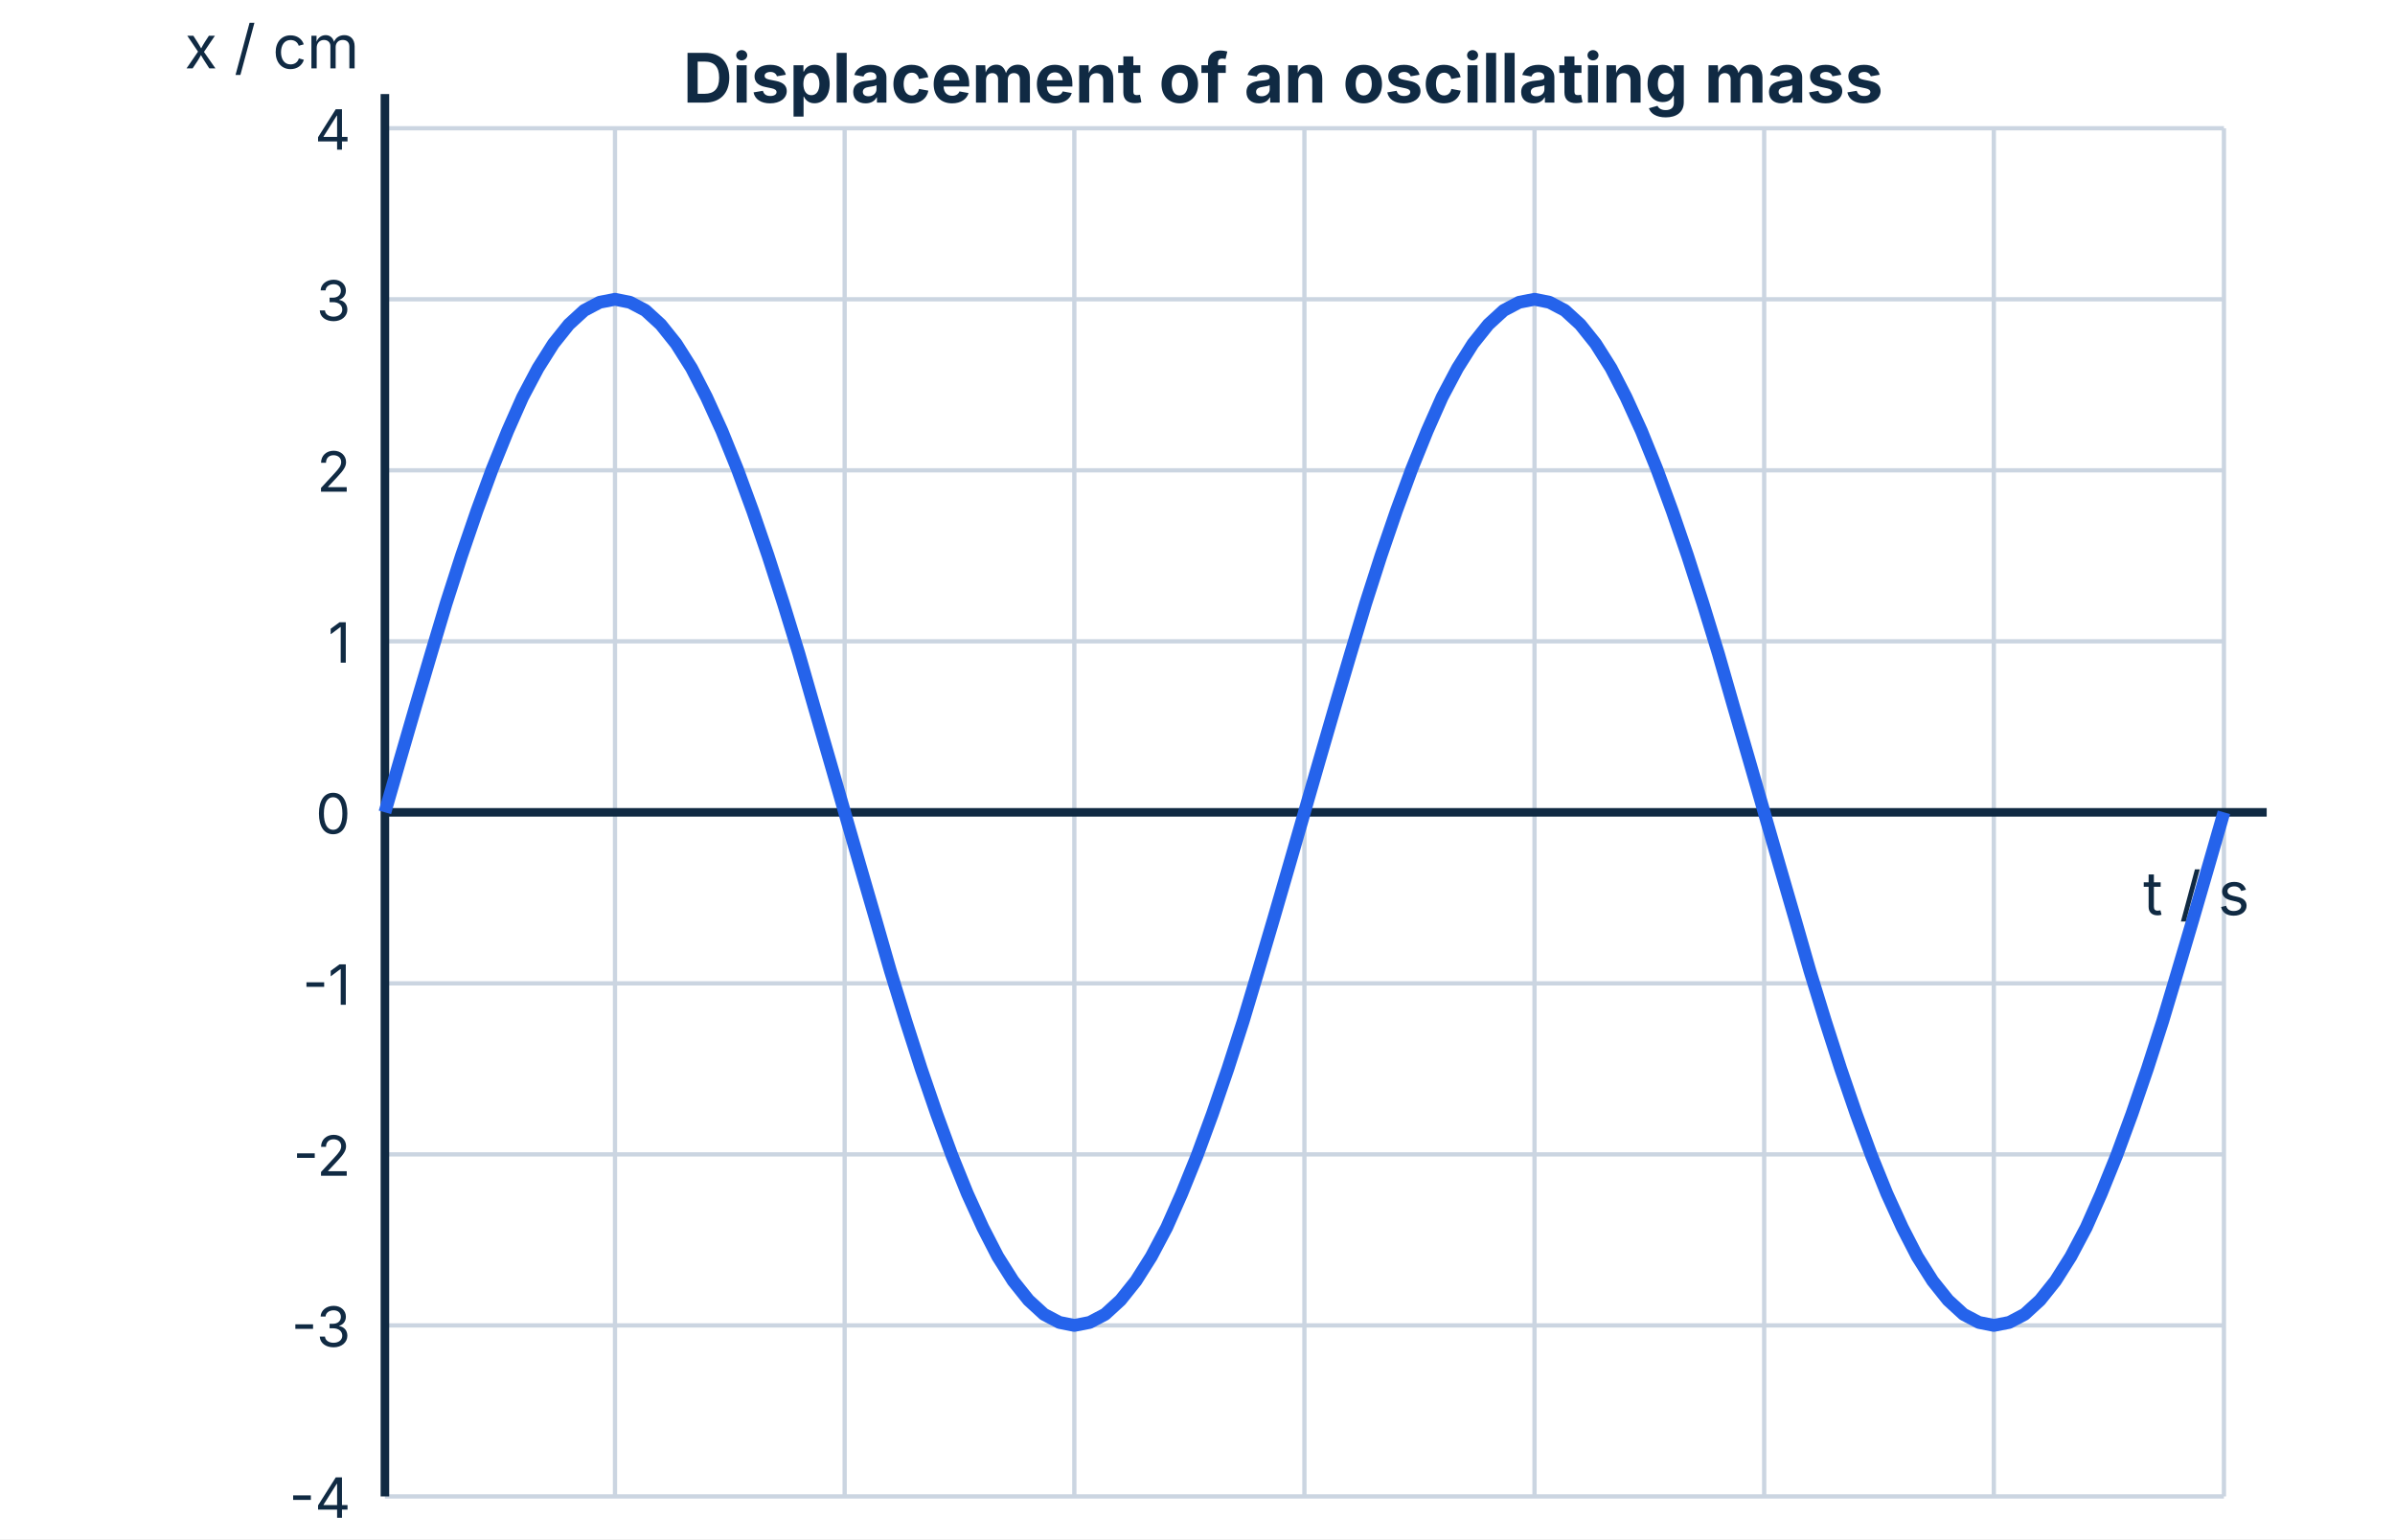
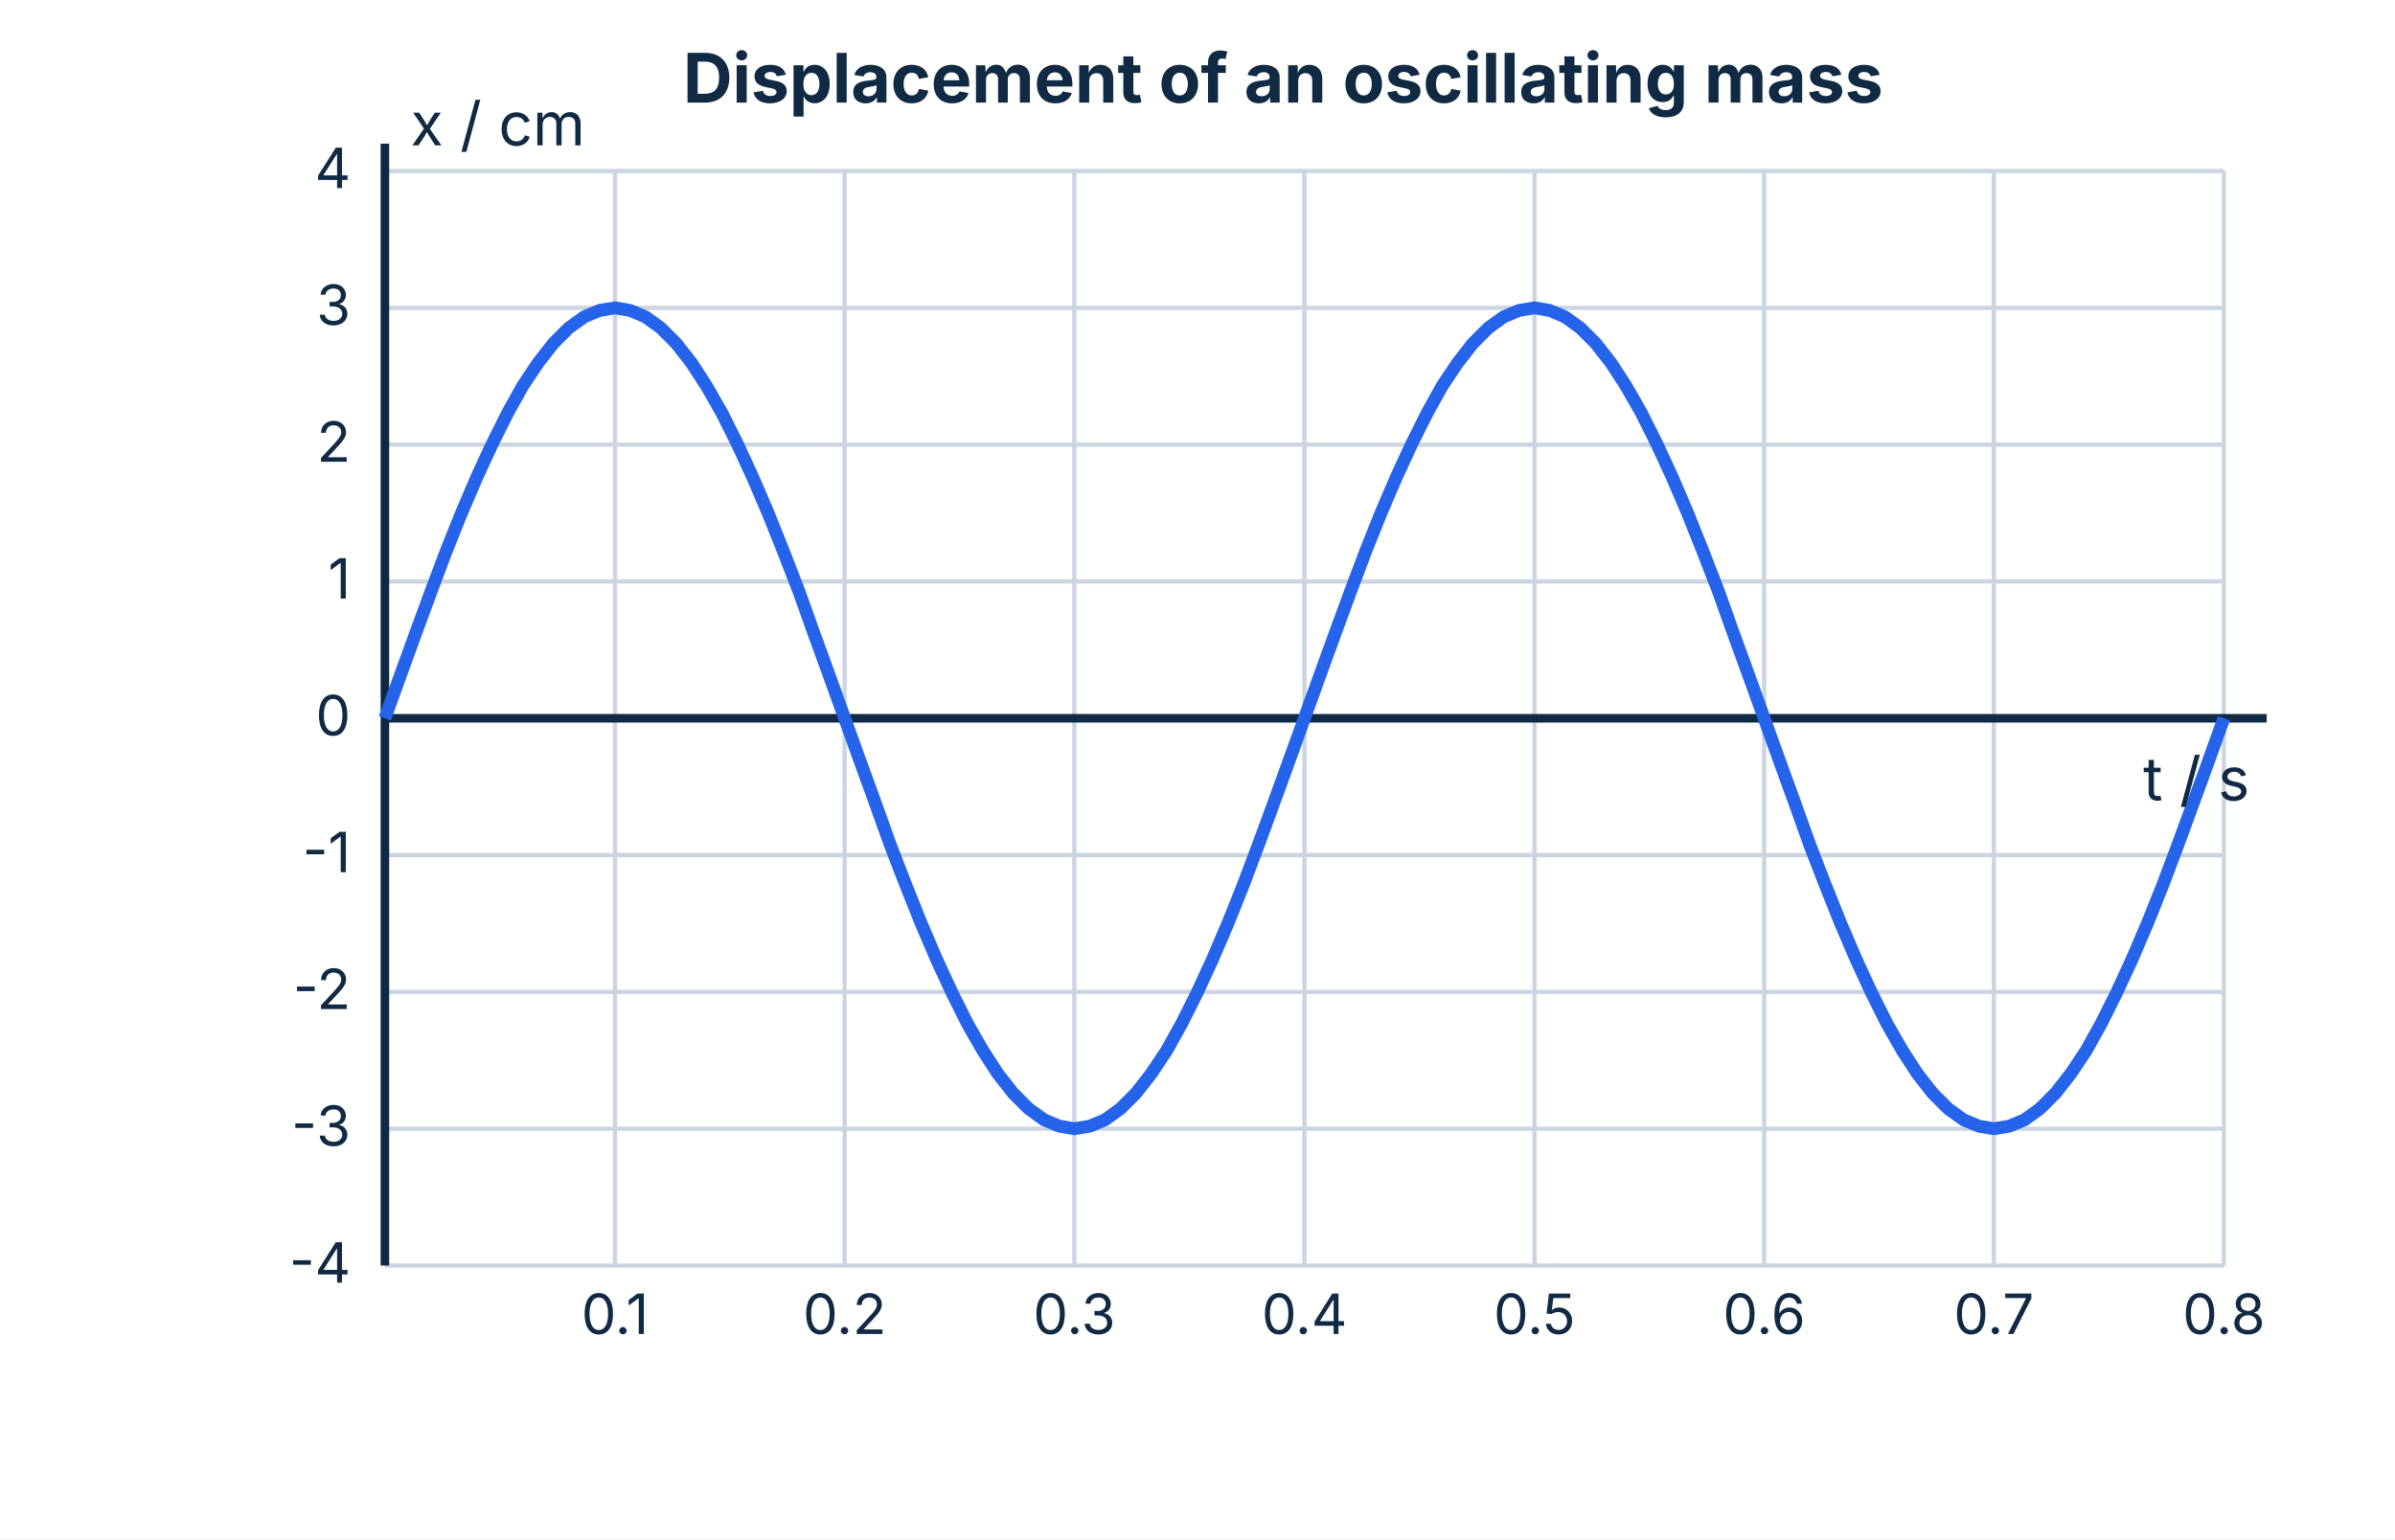
<svg xmlns="http://www.w3.org/2000/svg" viewBox="0 0 560 360" role="img" aria-label="Displacement-time graph of an oscillating mass: a sine curve starting at zero, with the time axis marked every 0.1 second up to 0.8 second and the displacement axis marked in centimetres from minus 4 to plus 4">
  <rect width="560" height="360" fill="#ffffff" />
  <defs>
    <marker id="ak" viewBox="0 0 10 10" refX="8" refY="5" markerWidth="7" markerHeight="7" orient="auto-start-reverse">
      <path d="M0 0L10 5L0 10z" fill="#102A43" />
    </marker>
    <marker id="ab" viewBox="0 0 10 10" refX="8" refY="5" markerWidth="7" markerHeight="7" orient="auto-start-reverse">
      <path d="M0 0L10 5L0 10z" fill="#2563EB" />
    </marker>
    <marker id="ag" viewBox="0 0 10 10" refX="8" refY="5" markerWidth="7" markerHeight="7" orient="auto-start-reverse">
      <path d="M0 0L10 5L0 10z" fill="#047857" />
    </marker>
    <marker id="am" viewBox="0 0 10 10" refX="8" refY="5" markerWidth="7" markerHeight="7" orient="auto-start-reverse">
      <path d="M0 0L10 5L0 10z" fill="#B45309" />
    </marker>
  </defs>
  <text x="300.0" y="24.0" font-family="Inter, Arial, sans-serif" font-size="16" font-weight="700" fill="#102A43" text-anchor="middle">Displacement of an oscillating mass</text>
-   <line x1="90.0" y1="350.0" x2="520.0" y2="350.0" stroke="#CBD5E1" stroke-width="1" />
-   <text x="82.0" y="355.0" font-family="Inter, Arial, sans-serif" font-size="13" font-weight="400" fill="#102A43" text-anchor="end">-4</text>
-   <line x1="90.0" y1="310.0" x2="520.0" y2="310.0" stroke="#CBD5E1" stroke-width="1" />
-   <text x="82.0" y="315.0" font-family="Inter, Arial, sans-serif" font-size="13" font-weight="400" fill="#102A43" text-anchor="end">-3</text>
-   <line x1="90.0" y1="270.0" x2="520.0" y2="270.0" stroke="#CBD5E1" stroke-width="1" />
-   <text x="82.0" y="275.0" font-family="Inter, Arial, sans-serif" font-size="13" font-weight="400" fill="#102A43" text-anchor="end">-2</text>
-   <line x1="90.0" y1="230.0" x2="520.0" y2="230.0" stroke="#CBD5E1" stroke-width="1" />
-   <text x="82.0" y="235.0" font-family="Inter, Arial, sans-serif" font-size="13" font-weight="400" fill="#102A43" text-anchor="end">-1</text>
-   <line x1="90.0" y1="150.0" x2="520.0" y2="150.0" stroke="#CBD5E1" stroke-width="1" />
-   <text x="82.0" y="155.0" font-family="Inter, Arial, sans-serif" font-size="13" font-weight="400" fill="#102A43" text-anchor="end">1</text>
-   <line x1="90.0" y1="110.0" x2="520.0" y2="110.0" stroke="#CBD5E1" stroke-width="1" />
-   <text x="82.0" y="115.0" font-family="Inter, Arial, sans-serif" font-size="13" font-weight="400" fill="#102A43" text-anchor="end">2</text>
-   <line x1="90.0" y1="70.0" x2="520.0" y2="70.0" stroke="#CBD5E1" stroke-width="1" />
-   <text x="82.0" y="75.0" font-family="Inter, Arial, sans-serif" font-size="13" font-weight="400" fill="#102A43" text-anchor="end">3</text>
-   <line x1="90.0" y1="30.0" x2="520.0" y2="30.0" stroke="#CBD5E1" stroke-width="1" />
-   <text x="82.0" y="35.0" font-family="Inter, Arial, sans-serif" font-size="13" font-weight="400" fill="#102A43" text-anchor="end">4</text>
-   <line x1="143.8" y1="350.0" x2="143.8" y2="30.0" stroke="#CBD5E1" stroke-width="1" />
-   <text x="143.8" y="370.0" font-family="Inter, Arial, sans-serif" font-size="13" font-weight="400" fill="#102A43" text-anchor="middle">0.1</text>
-   <line x1="197.5" y1="350.0" x2="197.5" y2="30.0" stroke="#CBD5E1" stroke-width="1" />
-   <text x="197.5" y="370.0" font-family="Inter, Arial, sans-serif" font-size="13" font-weight="400" fill="#102A43" text-anchor="middle">0.2</text>
-   <line x1="251.2" y1="350.0" x2="251.2" y2="30.0" stroke="#CBD5E1" stroke-width="1" />
-   <text x="251.2" y="370.0" font-family="Inter, Arial, sans-serif" font-size="13" font-weight="400" fill="#102A43" text-anchor="middle">0.3</text>
-   <line x1="305.0" y1="350.0" x2="305.0" y2="30.0" stroke="#CBD5E1" stroke-width="1" />
-   <text x="305.0" y="370.0" font-family="Inter, Arial, sans-serif" font-size="13" font-weight="400" fill="#102A43" text-anchor="middle">0.4</text>
-   <line x1="358.8" y1="350.0" x2="358.8" y2="30.0" stroke="#CBD5E1" stroke-width="1" />
-   <text x="358.8" y="370.0" font-family="Inter, Arial, sans-serif" font-size="13" font-weight="400" fill="#102A43" text-anchor="middle">0.5</text>
-   <line x1="412.5" y1="350.0" x2="412.5" y2="30.0" stroke="#CBD5E1" stroke-width="1" />
-   <text x="412.5" y="370.0" font-family="Inter, Arial, sans-serif" font-size="13" font-weight="400" fill="#102A43" text-anchor="middle">0.6</text>
-   <line x1="466.2" y1="350.0" x2="466.2" y2="30.0" stroke="#CBD5E1" stroke-width="1" />
-   <text x="466.2" y="370.0" font-family="Inter, Arial, sans-serif" font-size="13" font-weight="400" fill="#102A43" text-anchor="middle">0.7</text>
-   <line x1="520.0" y1="350.0" x2="520.0" y2="30.0" stroke="#CBD5E1" stroke-width="1" />
-   <text x="520.0" y="370.0" font-family="Inter, Arial, sans-serif" font-size="13" font-weight="400" fill="#102A43" text-anchor="middle">0.8</text>
-   <line x1="90.0" y1="190.0" x2="530.0" y2="190.0" stroke="#102A43" stroke-width="2" />
-   <line x1="90.0" y1="350.0" x2="90.0" y2="22.0" stroke="#102A43" stroke-width="2" />
-   <path d="M90.0 190.0 L93.6 177.5 L97.2 165.1 L100.8 152.9 L104.3 141.2 L107.9 130.0 L111.5 119.5 L115.1 109.7 L118.7 100.8 L122.2 92.9 L125.8 86.1 L129.4 80.4 L133.0 75.9 L136.6 72.6 L140.2 70.7 L143.8 70.0 L147.3 70.7 L150.9 72.6 L154.5 75.9 L158.1 80.4 L161.7 86.1 L165.2 92.9 L168.8 100.8 L172.4 109.7 L176.0 119.5 L179.6 130.0 L183.2 141.2 L186.8 152.9 L190.3 165.1 L193.9 177.5 L197.5 190.0 L201.1 202.5 L204.7 214.9 L208.2 227.1 L211.8 238.8 L215.4 250.0 L219.0 260.5 L222.6 270.3 L226.2 279.2 L229.8 287.1 L233.3 293.9 L236.9 299.6 L240.5 304.1 L244.1 307.4 L247.7 309.3 L251.2 310.0 L254.8 309.3 L258.4 307.4 L262.0 304.1 L265.6 299.6 L269.2 293.9 L272.8 287.1 L276.3 279.2 L279.9 270.3 L283.5 260.5 L287.1 250.0 L290.7 238.8 L294.2 227.1 L297.8 214.9 L301.4 202.5 L305.0 190.0 L308.6 177.5 L312.2 165.1 L315.8 152.9 L319.3 141.2 L322.9 130.0 L326.5 119.5 L330.1 109.7 L333.7 100.8 L337.2 92.9 L340.8 86.1 L344.4 80.4 L348.0 75.9 L351.6 72.6 L355.2 70.7 L358.8 70.0 L362.3 70.7 L365.9 72.6 L369.5 75.9 L373.1 80.4 L376.7 86.1 L380.2 92.9 L383.8 100.8 L387.4 109.7 L391.0 119.5 L394.6 130.0 L398.2 141.2 L401.8 152.9 L405.3 165.1 L408.9 177.5 L412.5 190.0 L416.1 202.5 L419.7 214.9 L423.2 227.1 L426.8 238.8 L430.4 250.0 L434.0 260.5 L437.6 270.3 L441.2 279.2 L444.8 287.1 L448.3 293.9 L451.9 299.6 L455.5 304.1 L459.1 307.4 L462.7 309.3 L466.2 310.0 L469.8 309.3 L473.4 307.4 L477.0 304.1 L480.6 299.6 L484.2 293.9 L487.8 287.1 L491.3 279.2 L494.9 270.3 L498.5 260.5 L502.1 250.0 L505.7 238.8 L509.2 227.1 L512.8 214.9 L516.4 202.5 L520.0 190.0" fill="none" stroke="#2563EB" stroke-width="3" stroke-linejoin="round" />
-   <text x="526.0" y="214.0" font-family="Inter, Arial, sans-serif" font-size="14" font-weight="400" fill="#102A43" text-anchor="end">t / s</text>
-   <text x="84.0" y="16.0" font-family="Inter, Arial, sans-serif" font-size="14" font-weight="400" fill="#102A43" text-anchor="end">x / cm</text>
-   <text x="82.0" y="195.0" font-family="Inter, Arial, sans-serif" font-size="13" font-weight="400" fill="#102A43" text-anchor="end">0</text>
+   <line x1="90.0" y1="296.0" x2="520.0" y2="296.0" stroke="#CBD5E1" stroke-width="1" />
+   <text x="82.0" y="300.0" font-family="Inter, Arial, sans-serif" font-size="13" font-weight="400" fill="#102A43" text-anchor="end">-4</text>
+   <line x1="90.0" y1="264.0" x2="520.0" y2="264.0" stroke="#CBD5E1" stroke-width="1" />
+   <text x="82.0" y="268.0" font-family="Inter, Arial, sans-serif" font-size="13" font-weight="400" fill="#102A43" text-anchor="end">-3</text>
+   <line x1="90.0" y1="232.0" x2="520.0" y2="232.0" stroke="#CBD5E1" stroke-width="1" />
+   <text x="82.0" y="236.0" font-family="Inter, Arial, sans-serif" font-size="13" font-weight="400" fill="#102A43" text-anchor="end">-2</text>
+   <line x1="90.0" y1="200.0" x2="520.0" y2="200.0" stroke="#CBD5E1" stroke-width="1" />
+   <text x="82.0" y="204.0" font-family="Inter, Arial, sans-serif" font-size="13" font-weight="400" fill="#102A43" text-anchor="end">-1</text>
+   <line x1="90.0" y1="136.0" x2="520.0" y2="136.0" stroke="#CBD5E1" stroke-width="1" />
+   <text x="82.0" y="140.0" font-family="Inter, Arial, sans-serif" font-size="13" font-weight="400" fill="#102A43" text-anchor="end">1</text>
+   <line x1="90.0" y1="104.0" x2="520.0" y2="104.0" stroke="#CBD5E1" stroke-width="1" />
+   <text x="82.0" y="108.0" font-family="Inter, Arial, sans-serif" font-size="13" font-weight="400" fill="#102A43" text-anchor="end">2</text>
+   <line x1="90.0" y1="72.0" x2="520.0" y2="72.0" stroke="#CBD5E1" stroke-width="1" />
+   <text x="82.0" y="76.0" font-family="Inter, Arial, sans-serif" font-size="13" font-weight="400" fill="#102A43" text-anchor="end">3</text>
+   <line x1="90.0" y1="40.0" x2="520.0" y2="40.0" stroke="#CBD5E1" stroke-width="1" />
+   <text x="82.0" y="44.0" font-family="Inter, Arial, sans-serif" font-size="13" font-weight="400" fill="#102A43" text-anchor="end">4</text>
+   <line x1="143.8" y1="296.0" x2="143.8" y2="40.0" stroke="#CBD5E1" stroke-width="1" />
+   <text x="143.8" y="312.0" font-family="Inter, Arial, sans-serif" font-size="13" font-weight="400" fill="#102A43" text-anchor="middle">0.1</text>
+   <line x1="197.5" y1="296.0" x2="197.5" y2="40.0" stroke="#CBD5E1" stroke-width="1" />
+   <text x="197.5" y="312.0" font-family="Inter, Arial, sans-serif" font-size="13" font-weight="400" fill="#102A43" text-anchor="middle">0.2</text>
+   <line x1="251.2" y1="296.0" x2="251.2" y2="40.0" stroke="#CBD5E1" stroke-width="1" />
+   <text x="251.2" y="312.0" font-family="Inter, Arial, sans-serif" font-size="13" font-weight="400" fill="#102A43" text-anchor="middle">0.3</text>
+   <line x1="305.0" y1="296.0" x2="305.0" y2="40.0" stroke="#CBD5E1" stroke-width="1" />
+   <text x="305.0" y="312.0" font-family="Inter, Arial, sans-serif" font-size="13" font-weight="400" fill="#102A43" text-anchor="middle">0.4</text>
+   <line x1="358.8" y1="296.0" x2="358.8" y2="40.0" stroke="#CBD5E1" stroke-width="1" />
+   <text x="358.8" y="312.0" font-family="Inter, Arial, sans-serif" font-size="13" font-weight="400" fill="#102A43" text-anchor="middle">0.5</text>
+   <line x1="412.5" y1="296.0" x2="412.5" y2="40.0" stroke="#CBD5E1" stroke-width="1" />
+   <text x="412.5" y="312.0" font-family="Inter, Arial, sans-serif" font-size="13" font-weight="400" fill="#102A43" text-anchor="middle">0.6</text>
+   <line x1="466.2" y1="296.0" x2="466.2" y2="40.0" stroke="#CBD5E1" stroke-width="1" />
+   <text x="466.2" y="312.0" font-family="Inter, Arial, sans-serif" font-size="13" font-weight="400" fill="#102A43" text-anchor="middle">0.7</text>
+   <line x1="520.0" y1="296.0" x2="520.0" y2="40.0" stroke="#CBD5E1" stroke-width="1" />
+   <text x="520.0" y="312.0" font-family="Inter, Arial, sans-serif" font-size="13" font-weight="400" fill="#102A43" text-anchor="middle">0.8</text>
+   <line x1="90.0" y1="168.0" x2="530.0" y2="168.0" stroke="#102A43" stroke-width="2" />
+   <line x1="90.0" y1="296.0" x2="90.0" y2="33.6" stroke="#102A43" stroke-width="2" />
+   <path d="M90.0 168.0 L93.6 158.0 L97.2 148.1 L100.8 138.3 L104.3 129.0 L107.9 120.0 L111.5 111.6 L115.1 103.8 L118.7 96.6 L122.2 90.3 L125.8 84.9 L129.4 80.3 L133.0 76.7 L136.6 74.1 L140.2 72.6 L143.8 72.0 L147.3 72.6 L150.9 74.1 L154.5 76.7 L158.1 80.3 L161.7 84.9 L165.2 90.3 L168.8 96.6 L172.4 103.8 L176.0 111.6 L179.6 120.0 L183.2 129.0 L186.8 138.3 L190.3 148.1 L193.9 158.0 L197.5 168.0 L201.1 178.0 L204.7 187.9 L208.2 197.7 L211.8 207.0 L215.4 216.0 L219.0 224.4 L222.6 232.2 L226.2 239.4 L229.8 245.7 L233.3 251.1 L236.9 255.7 L240.5 259.3 L244.1 261.9 L247.7 263.4 L251.2 264.0 L254.8 263.4 L258.4 261.9 L262.0 259.3 L265.6 255.7 L269.2 251.1 L272.8 245.7 L276.3 239.4 L279.9 232.2 L283.5 224.4 L287.1 216.0 L290.7 207.0 L294.2 197.7 L297.8 187.9 L301.4 178.0 L305.0 168.0 L308.6 158.0 L312.2 148.1 L315.8 138.3 L319.3 129.0 L322.9 120.0 L326.5 111.6 L330.1 103.8 L333.7 96.6 L337.2 90.3 L340.8 84.9 L344.4 80.3 L348.0 76.7 L351.6 74.1 L355.2 72.6 L358.8 72.0 L362.3 72.6 L365.9 74.1 L369.5 76.7 L373.1 80.3 L376.7 84.9 L380.2 90.3 L383.8 96.6 L387.4 103.8 L391.0 111.6 L394.6 120.0 L398.2 129.0 L401.8 138.3 L405.3 148.1 L408.9 158.0 L412.5 168.0 L416.1 178.0 L419.7 187.9 L423.2 197.7 L426.8 207.0 L430.4 216.0 L434.0 224.4 L437.6 232.2 L441.2 239.4 L444.8 245.7 L448.3 251.1 L451.9 255.7 L455.5 259.3 L459.1 261.9 L462.7 263.4 L466.2 264.0 L469.8 263.4 L473.4 261.9 L477.0 259.3 L480.6 255.7 L484.2 251.1 L487.8 245.7 L491.3 239.4 L494.9 232.2 L498.5 224.4 L502.1 216.0 L505.7 207.0 L509.2 197.7 L512.8 187.9 L516.4 178.0 L520.0 168.0" fill="none" stroke="#2563EB" stroke-width="3" stroke-linejoin="round" />
+   <text x="526.0" y="187.2" font-family="Inter, Arial, sans-serif" font-size="14" font-weight="400" fill="#102A43" text-anchor="end">t / s</text>
+   <text x="96.0" y="34.0" font-family="Inter, Arial, sans-serif" font-size="14" font-weight="400" fill="#102A43" text-anchor="start">x / cm</text>
+   <text x="82.0" y="172.0" font-family="Inter, Arial, sans-serif" font-size="13" font-weight="400" fill="#102A43" text-anchor="end">0</text>
</svg>
